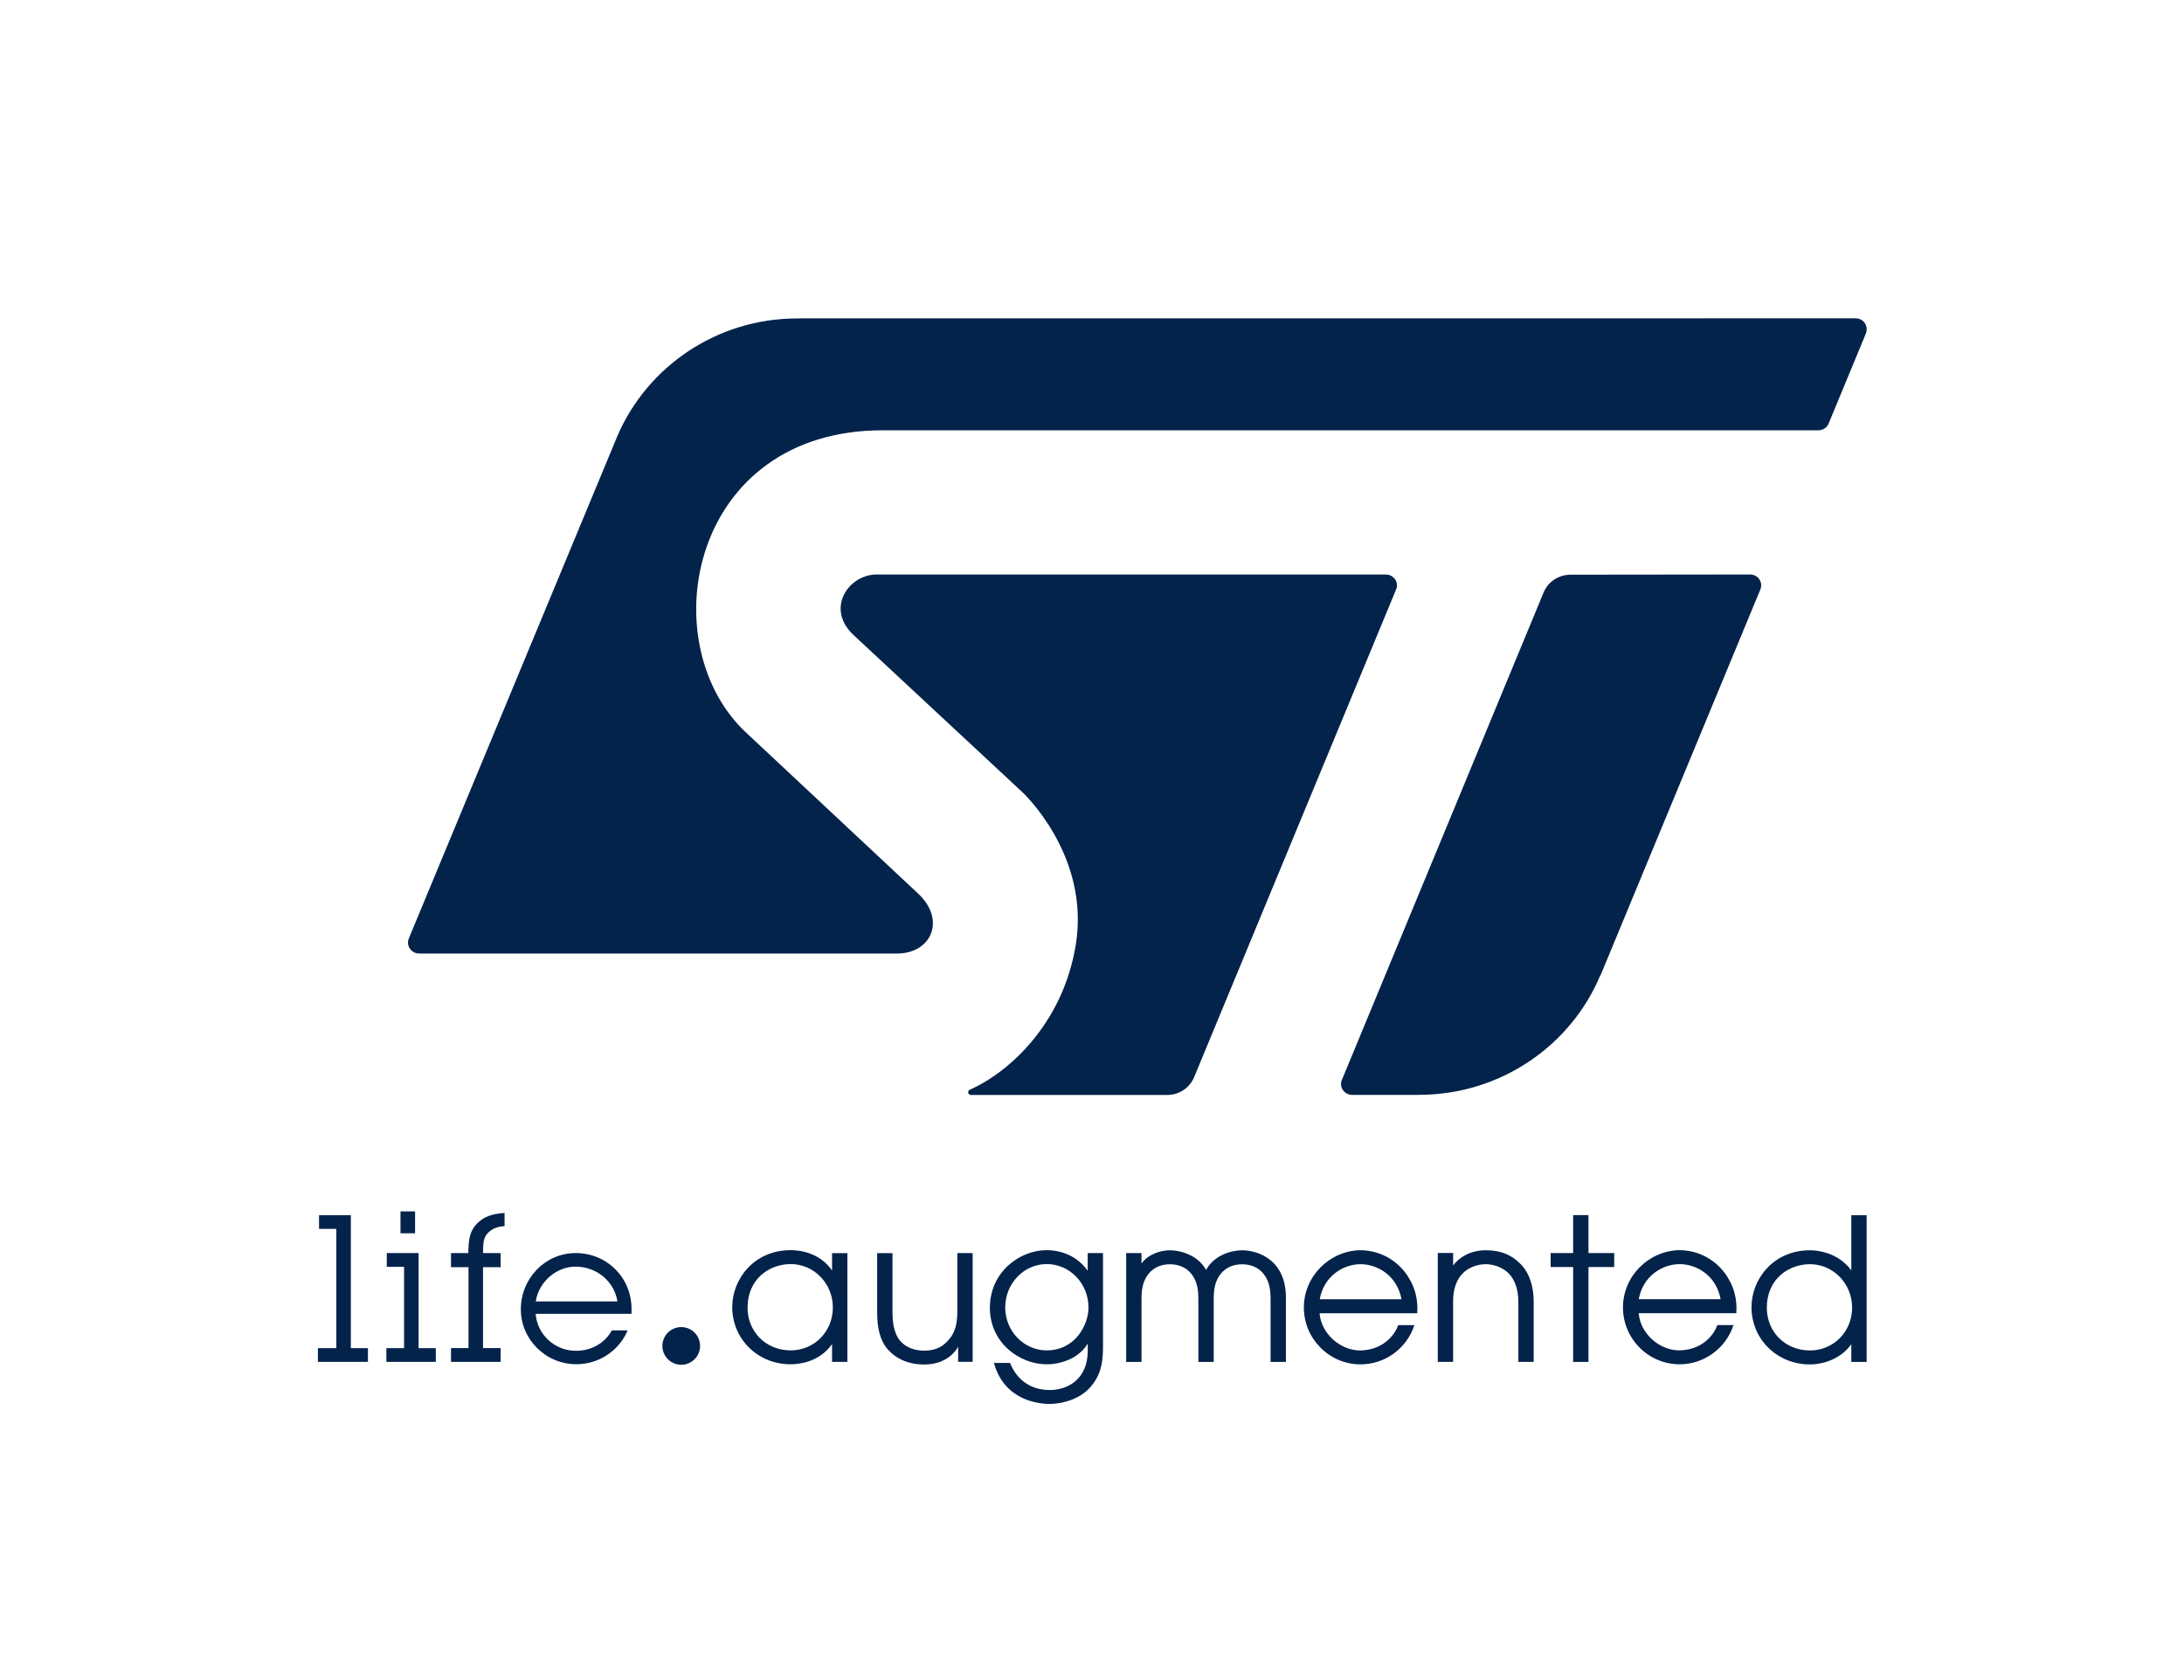
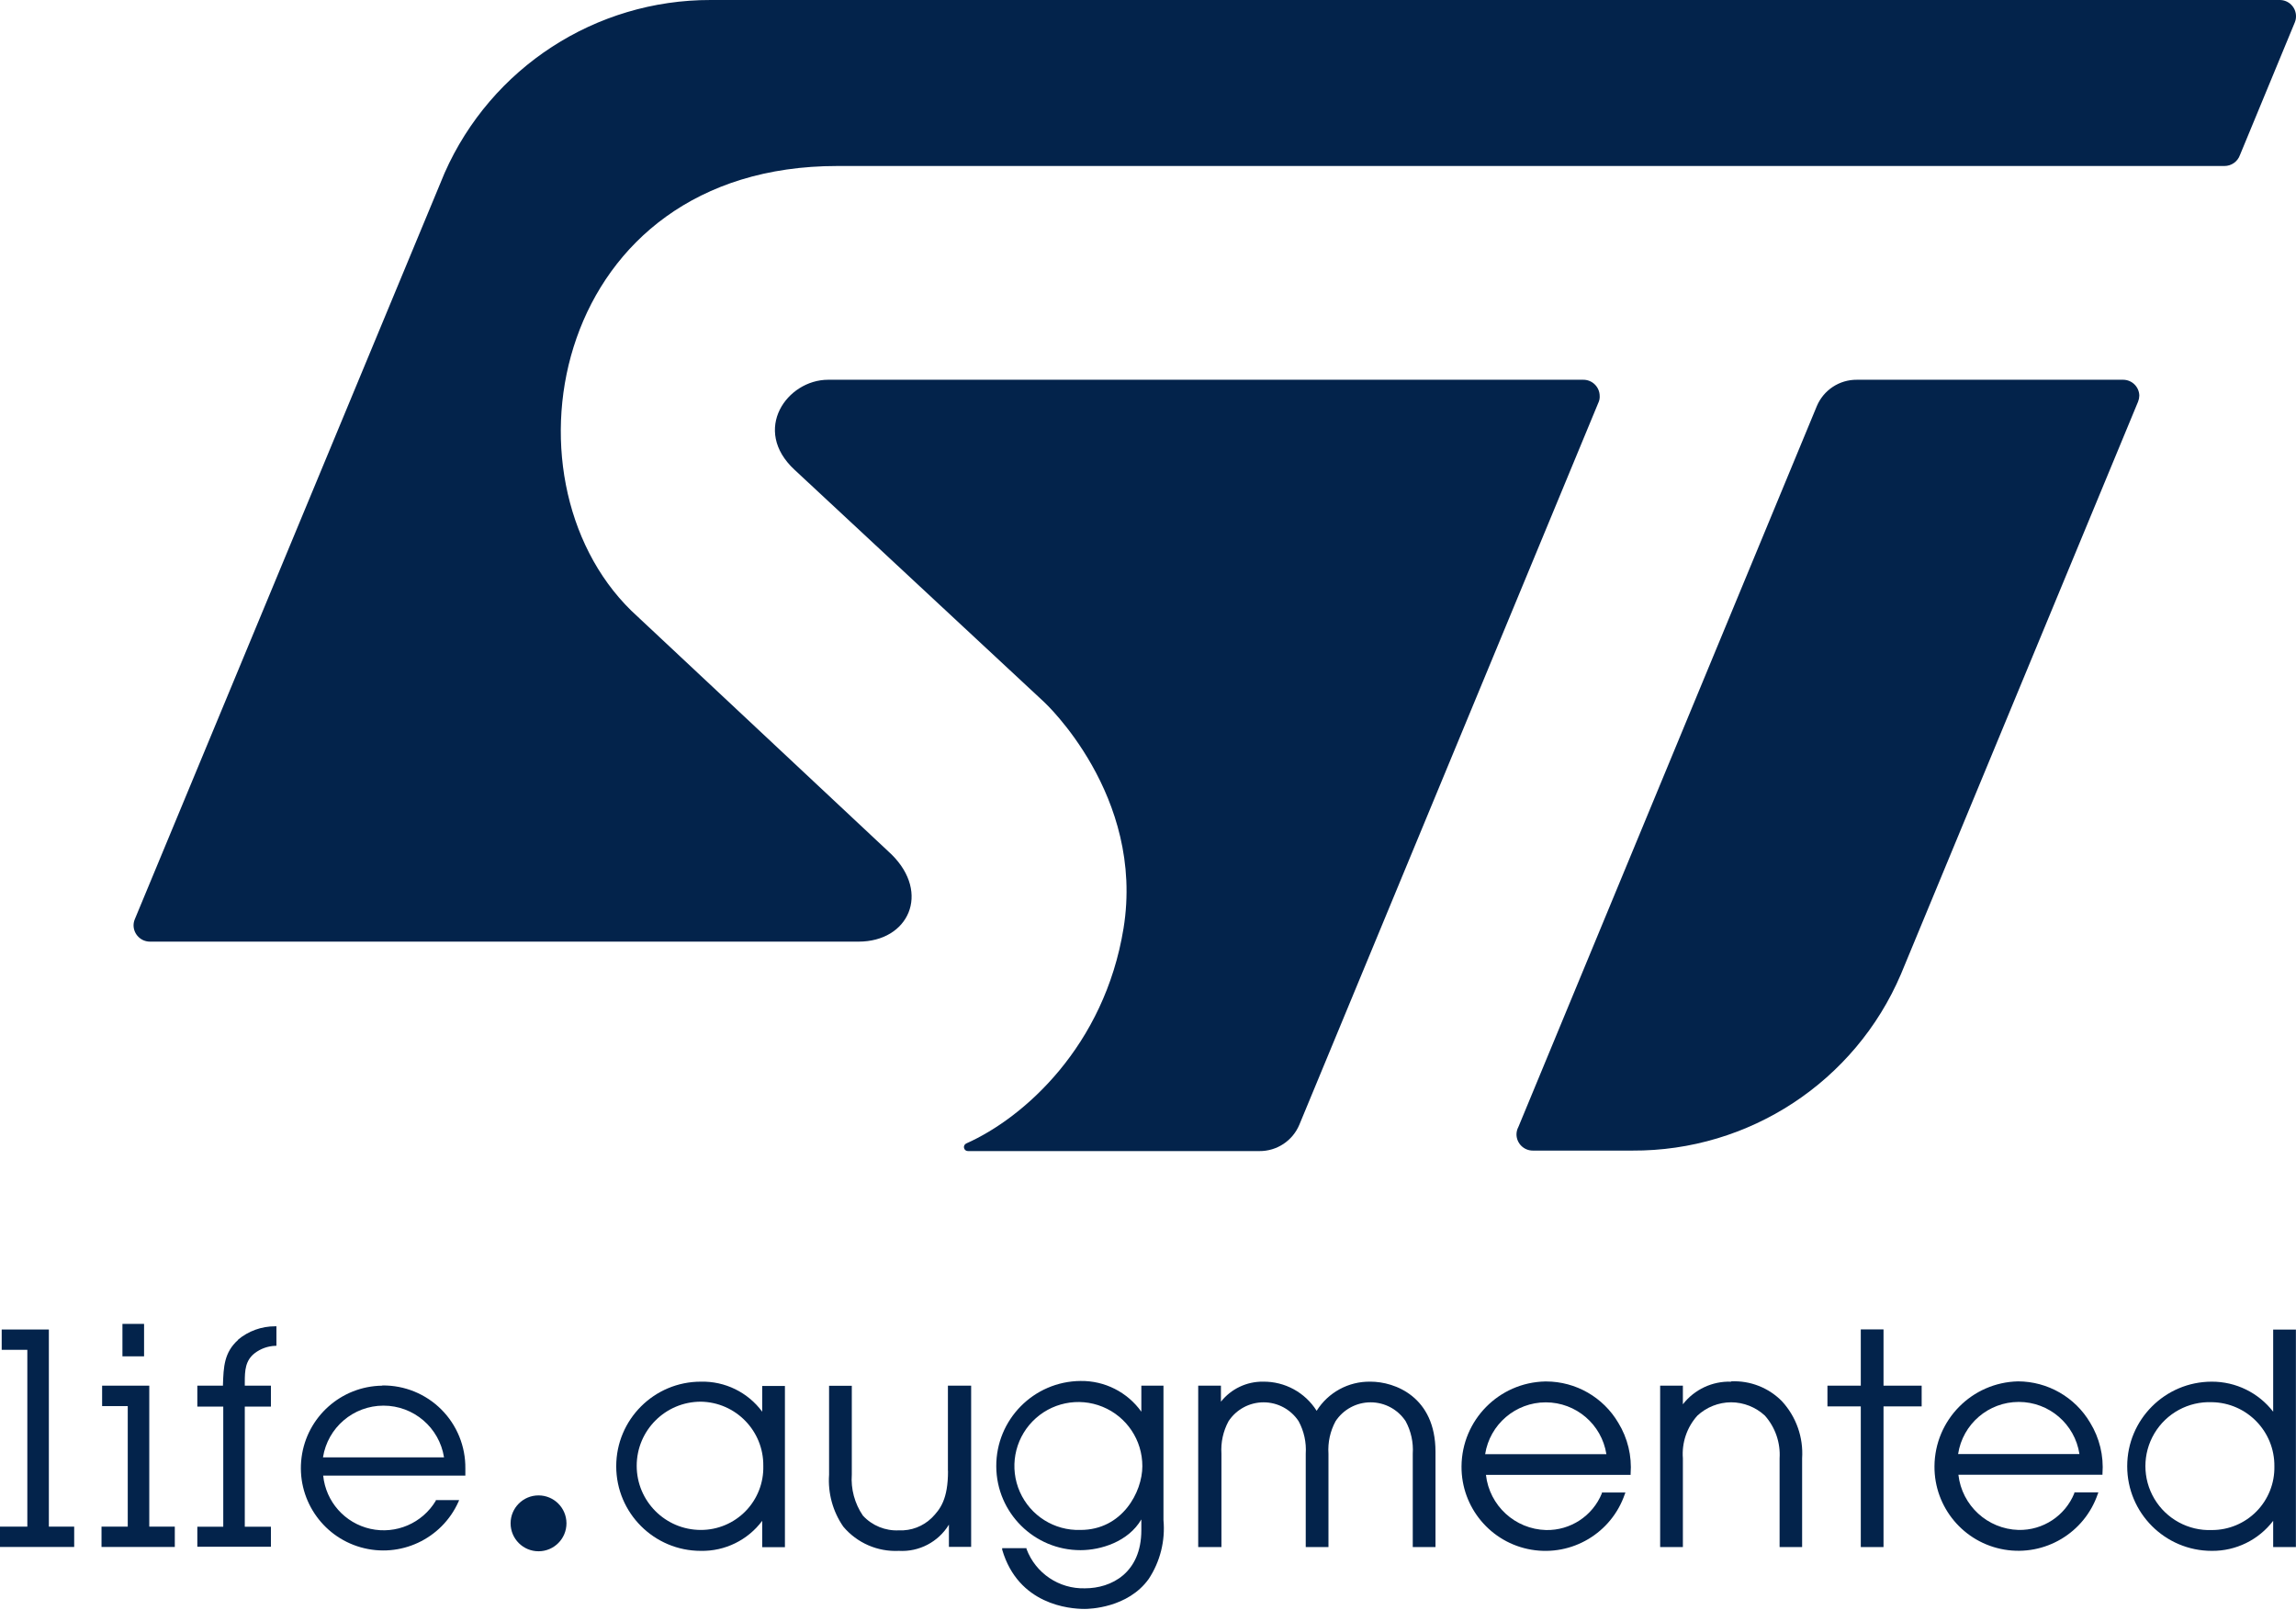
- <svg xmlns="http://www.w3.org/2000/svg" version="1.1" id="Logo" x="0px" y="0px" viewBox="0 0 323.38 248.66" style="enable-background:new 0 0 323.38 248.66;" xml:space="preserve">
-   <style type="text/css">
- 	.st0{fill:#03234B;}
- </style>
-   <g>
-     <g>
-       <g>
-         <path class="st0" d="M117.08,199.94c-3.64,0-6.39-2.72-6.39-6.33c0-4.23,3.21-6.45,6.39-6.45c3.44,0,6.24,2.88,6.24,6.42     C123.32,197.15,120.58,199.94,117.08,199.94 M123.2,188.11c-1.88-2.71-4.89-3.01-6.13-3.01c-5.42,0-8.65,4.28-8.65,8.42     c0,4.76,3.8,8.48,8.65,8.48c1.22,0,4.22-0.3,6.13-2.99v2.63h2.27v-16.1h-2.27V188.11z" />
-         <path class="st0" d="M141.76,194.05c0,2.82-0.77,3.82-1.62,4.68c-0.84,0.84-1.91,1.25-3.28,1.25c-1.53,0-2.74-0.5-3.6-1.47     c-0.74-0.93-1.11-2.28-1.11-4.11v-8.86h-2.27v8.89c0,2.28,0.48,4.02,1.42,5.18c0.73,0.91,2.41,2.42,5.55,2.42     c3.15,0,4.56-1.81,5.02-2.62v2.22h2.15v-16.1h-2.27V194.05z" />
-         <path class="st0" d="M154.99,199.94c-3.39,0-6.15-2.85-6.15-6.36c0-3.54,2.76-6.42,6.15-6.42c3.41,0,6.18,2.88,6.18,6.42     C161.18,196.14,159.21,199.94,154.99,199.94 M161.06,188.17c-1.94-2.77-4.87-3.07-6.07-3.07c-4.05,0-8.42,3.26-8.42,8.54     c0,5.17,4.37,8.36,8.42,8.36c2,0,4.76-0.83,6.07-3.07V200c0,4.28-3.04,5.81-5.63,5.81c-3.85,0-5.37-2.75-5.84-3.93l-0.03-0.08     h-2.39l0.04,0.15c1.61,5.5,6.72,5.92,8.24,5.92c0.43,0,4.31-0.08,6.4-2.98c1.47-1.98,1.47-4.14,1.47-5.88v-13.48h-2.27V188.17z" />
-         <path class="st0" d="M183.92,185.12c-1.42,0-4.09,0.62-5.34,2.91c-1.25-2.29-3.93-2.91-5.35-2.91c-1.45,0-3.27,0.62-4.21,1.96     v-1.55h-2.27v16.12h2.27v-9.32c0-1.65,0.28-2.49,0.71-3.25c0.72-1.22,1.96-1.89,3.5-1.89c1.54,0,2.78,0.67,3.5,1.89     c0.43,0.76,0.71,1.61,0.71,3.25v9.32h2.27v-9.32c0-1.65,0.28-2.49,0.71-3.25c0.72-1.22,1.96-1.89,3.5-1.89     c1.54,0,2.78,0.67,3.5,1.89c0.43,0.76,0.71,1.61,0.71,3.25v9.32h2.27v-9.56C190.4,186.59,186.33,185.12,183.92,185.12" />
-         <path class="st0" d="M195.41,192.37c0.6-3.41,3.47-5.19,6.04-5.19c2.47,0,5.4,1.63,6.07,5.19H195.41z M201.42,185.11     c-4.61,0.09-8.36,3.89-8.36,8.48c0,4.64,3.77,8.42,8.39,8.42c3.56,0,6.75-2.27,7.92-5.65l0.06-0.16h-2.4l-0.03,0.08     c-0.61,1.65-2.44,3.61-5.58,3.67c-3.04,0-5.82-2.56-6.03-5.51h14.45l0.01-0.11c0.11-1.9-0.31-3.61-1.23-5.09     C207.48,187.26,205,185.14,201.42,185.11" />
-         <path class="st0" d="M219.98,185.12c-2.38,0-4.04,1.16-4.82,2.26v-1.86h-2.27v16.12h2.27v-8.86c-0.03-1.83,0.49-3.34,1.45-4.27     c1.27-1.24,2.9-1.33,3.37-1.33c0.47,0,2.1,0.1,3.37,1.33c0.95,0.92,1.47,2.44,1.47,4.27v8.86h2.27v-8.86     c0-2.44-0.69-4.41-2.01-5.69C223.72,185.73,222.15,185.12,219.98,185.12" />
-         <polygon class="st0" points="235.2,179.91 232.93,179.91 232.93,185.53 229.6,185.53 229.6,187.6 232.93,187.6 232.93,201.65      235.2,201.65 235.2,187.6 239.01,187.6 239.01,185.53 235.2,185.53    " />
-         <path class="st0" d="M242.65,192.36c0.6-3.41,3.48-5.19,6.05-5.19c2.47,0,5.4,1.63,6.07,5.19H242.65z M248.67,185.1     c-4.61,0.09-8.36,3.89-8.36,8.48c0,4.64,3.76,8.42,8.39,8.42c3.56,0,6.74-2.27,7.92-5.65l0.06-0.16h-2.4l-0.03,0.08     c-0.61,1.65-2.43,3.61-5.58,3.67c-3.03,0-5.82-2.56-6.03-5.51h14.45l0.01-0.11c0.11-1.9-0.31-3.61-1.23-5.09     C254.73,187.25,252.24,185.13,248.67,185.1" />
-         <path class="st0" d="M268,199.95c-3.64,0-6.39-2.72-6.39-6.33c0-4.23,3.21-6.44,6.39-6.44c3.44,0,6.24,2.88,6.24,6.42     C274.24,197.16,271.5,199.95,268,199.95 M274.12,179.92v8.17c-2.04-2.75-5.19-2.97-6.13-2.97c-5.42,0-8.65,4.28-8.65,8.42     c0,4.75,3.8,8.48,8.65,8.48c1.95,0,4.57-0.8,6.13-2.99v2.62h2.27v-21.72H274.12z" />
-       </g>
-       <g>
-         <rect x="59.3" y="179.36" class="st0" width="2.16" height="3.24" />
-         <polygon class="st0" points="51.95,179.92 47.24,179.92 47.24,181.95 49.8,181.95 49.8,199.61 47.07,199.61 47.07,201.64      54.48,201.64 54.48,199.61 51.95,199.61    " />
-         <polygon class="st0" points="61.98,185.53 57.27,185.53 57.27,187.57 59.83,187.57 59.83,199.61 57.21,199.61 57.21,201.64      64.53,201.64 64.53,199.61 61.98,199.61    " />
-         <path class="st0" d="M70.86,180.95c-1.41,1.26-1.46,2.71-1.52,4.47v0.11h-2.56v2.09h2.59v11.98h-2.59v2.04h7.35v-2.04h-2.61     v-11.98h2.61v-2.09h-2.61l0-0.35c0.03-1.16,0.05-2.17,1.03-2.9c0.52-0.43,1.2-0.66,2.05-0.73l0.11-0.01v-1.95l-0.12,0.01     C72.9,179.72,71.75,180.13,70.86,180.95" />
-         <path class="st0" d="M79.33,192.69c0.42-2.85,3.02-5.15,5.87-5.15c3.14,0,5.74,2.16,6.22,5.15H79.33z M85.23,185.53     c-4.47,0-8.11,3.73-8.11,8.32c0,4.49,3.69,8.14,8.23,8.14c3.24,0,6.19-1.9,7.51-4.84l0.07-0.17h-2.33l-0.04,0.06     c-1.08,1.88-3.01,2.96-5.28,2.96c-3.14,0-5.73-2.39-5.97-5.47h14.2v-0.71C93.52,189.17,89.88,185.53,85.23,185.53" />
-         <path class="st0" d="M100.87,202.07c1.54,0,2.79-1.25,2.79-2.79c0-1.54-1.25-2.79-2.79-2.79c-1.54,0-2.79,1.25-2.79,2.79     C98.08,200.82,99.33,202.07,100.87,202.07" />
-       </g>
+ <svg xmlns="http://www.w3.org/2000/svg" viewBox="0 0 229.33 160.74">
+   <defs>
+     <style>.cls-1{fill:#03234b;}</style>
+   </defs>
+   <g id="Layer_2" data-name="Layer 2">
+     <g id="Logo">
+       <path class="cls-1" d="M70,152.81A6.39,6.39,0,1,1,70,140a6.34,6.34,0,0,1,6.24,6.42A6.23,6.23,0,0,1,70,152.81M76.13,141A7.39,7.39,0,0,0,70,138a8.45,8.45,0,1,0,0,16.9,7.47,7.47,0,0,0,6.13-3v2.63H78.4v-16.1H76.13Z" />
+       <path class="cls-1" d="M94.69,146.92c0,2.82-.77,3.82-1.62,4.68a4.39,4.39,0,0,1-3.28,1.25,4.58,4.58,0,0,1-3.6-1.47,6.46,6.46,0,0,1-1.11-4.11v-8.86H82.81v8.89a8.12,8.12,0,0,0,1.42,5.18,6.82,6.82,0,0,0,5.55,2.42,5.48,5.48,0,0,0,5-2.62v2.22H97V138.4H94.68v8.52Z" />
+       <path class="cls-1" d="M107.92,152.81a6.39,6.39,0,1,1,6.18-6.36c0,2.56-2,6.36-6.18,6.36M114,141a7.33,7.33,0,0,0-6.07-3.07,8.49,8.49,0,0,0-8.42,8.54,8.41,8.41,0,0,0,8.42,8.36c2,0,4.76-.83,6.07-3.07v1.07c0,4.28-3,5.81-5.63,5.81a6.05,6.05,0,0,1-5.84-3.93l0-.08H100.1l0,.15c1.61,5.5,6.72,5.92,8.24,5.92.43,0,4.31-.08,6.4-3a9.16,9.16,0,0,0,1.47-5.88V138.4H114V141Z" />
+       <path class="cls-1" d="M136.85,138a6.21,6.21,0,0,0-5.34,2.91,6.23,6.23,0,0,0-5.35-2.91,5.29,5.29,0,0,0-4.21,2V138.4h-2.27v16.12H122V145.2a6,6,0,0,1,.71-3.25,4.19,4.19,0,0,1,7,0,6,6,0,0,1,.71,3.25v9.32h2.27V145.2a6,6,0,0,1,.71-3.25,4.19,4.19,0,0,1,7,0,6,6,0,0,1,.71,3.25v9.32h2.27V145c0-5.5-4.07-7-6.48-7" />
+       <path class="cls-1" d="M148.34,145.24a6.13,6.13,0,0,1,12.11,0Zm6-7.26a8.54,8.54,0,0,0-8.36,8.48,8.38,8.38,0,0,0,16.31,2.77l.06-.16H160l0,.08a5.89,5.89,0,0,1-5.58,3.67,6.21,6.21,0,0,1-6-5.51h14.45v-.11a8.51,8.51,0,0,0-1.23-5.09,8.38,8.38,0,0,0-7.2-4.13" />
+       <path class="cls-1" d="M172.91,138a5.86,5.86,0,0,0-4.82,2.26v-1.86h-2.27v16.12h2.27v-8.86a5.72,5.72,0,0,1,1.45-4.27,5,5,0,0,1,3.37-1.33,5,5,0,0,1,3.37,1.33,5.87,5.87,0,0,1,1.47,4.27v8.86H180v-8.86a7.7,7.7,0,0,0-2-5.69,6.67,6.67,0,0,0-5.1-2" />
+       <polygon class="cls-1" points="188.13 132.78 185.86 132.78 185.86 138.4 182.53 138.4 182.53 140.47 185.86 140.47 185.86 154.52 188.13 154.52 188.13 140.47 191.94 140.47 191.94 138.4 188.13 138.4 188.13 132.78" />
+       <path class="cls-1" d="M195.58,145.23a6.13,6.13,0,0,1,12.12,0Zm6-7.26a8.54,8.54,0,0,0-8.36,8.48,8.38,8.38,0,0,0,16.31,2.77l.06-.16h-2.4l0,.08a5.88,5.88,0,0,1-5.58,3.67,6.22,6.22,0,0,1-6-5.51H210v-.11a8.51,8.51,0,0,0-1.23-5.09,8.39,8.39,0,0,0-7.2-4.13" />
+       <path class="cls-1" d="M220.93,152.82a6.39,6.39,0,1,1,0-12.77,6.34,6.34,0,0,1,6.24,6.42,6.23,6.23,0,0,1-6.24,6.35m6.12-20V141a7.72,7.72,0,0,0-6.13-3,8.45,8.45,0,1,0,0,16.9,7.62,7.62,0,0,0,6.13-3v2.62h2.27V132.8h-2.27Z" />
+       <rect class="cls-1" x="12.23" y="132.23" width="2.16" height="3.24" />
+       <polygon class="cls-1" points="4.88 132.79 0.17 132.79 0.17 134.82 2.73 134.82 2.73 152.48 0 152.48 0 154.51 7.41 154.51 7.41 152.48 4.88 152.48 4.88 132.79" />
+       <polygon class="cls-1" points="14.91 138.4 10.2 138.4 10.2 140.44 12.76 140.44 12.76 152.48 10.14 152.48 10.14 154.51 17.46 154.51 17.46 152.48 14.91 152.48 14.91 138.4" />
+       <path class="cls-1" d="M23.79,133.82c-1.41,1.26-1.46,2.71-1.52,4.47v.11H19.71v2.09H22.3v12H19.71v2h7.35v-2H24.45v-12h2.61V138.4H24.45v-.35c0-1.16.05-2.17,1-2.9a3.58,3.58,0,0,1,2.05-.73h.11v-1.95h-.12a5.76,5.76,0,0,0-3.73,1.35" />
+       <path class="cls-1" d="M32.26,145.56a6.12,6.12,0,0,1,12.09,0Zm5.9-7.16A8.23,8.23,0,1,0,45.79,150l.07-.17H43.53l0,.06a6.07,6.07,0,0,1-11.25-2.51h14.2v-.71a8.19,8.19,0,0,0-8.28-8.29" />
+       <path class="cls-1" d="M53.8,154.94A2.79,2.79,0,1,0,51,152.15a2.79,2.79,0,0,0,2.79,2.79" />
+       <path class="cls-1" d="M227.69,0H71A29,29,0,0,0,44.41,17.27L13.47,91.8a1.61,1.61,0,0,0-.13.63A1.64,1.64,0,0,0,15,94.05H85.75c5,0,7.22-4.84,3.3-8.71L63.06,61C49.4,47.63,55.26,16.58,83.63,16.58H222.18a1.64,1.64,0,0,0,1.55-1.09l5.48-13.25a1.59,1.59,0,0,0,.12-.62A1.62,1.62,0,0,0,227.69,0Z" />
+       <path class="cls-1" d="M212.08,37.93l-26.61,0a4.3,4.3,0,0,0-4,2.63l-29.81,72a1.58,1.58,0,0,0-.19.75,1.63,1.63,0,0,0,1.64,1.61h9.93A29,29,0,0,0,189.87,97.3l0,0,23.69-57.19a1.73,1.73,0,0,0,.12-.6A1.62,1.62,0,0,0,212.08,37.93Z" />
+       <path class="cls-1" d="M159.78,39.55a1.63,1.63,0,0,0-1.64-1.62H82.71c-4.09,0-7.67,5-3.34,9l24.92,23.19s10.09,9.3,7.93,22.61c-1.91,11.72-9.9,18.89-15.69,21.47h0a.4.4,0,0,0,.18.77h29.07a4.29,4.29,0,0,0,4-2.63l29.92-72.24A1.39,1.39,0,0,0,159.78,39.55Z" />
    </g>
-     <path class="st0" d="M274.76,47.13l-156.74,0.01c0,0,0.01,0.01,0.01,0.01c-11.89,0-22.11,7.11-26.55,17.25l-30.94,74.53   c-0.08,0.19-0.13,0.4-0.13,0.63c0,0.89,0.74,1.62,1.64,1.62l70.77,0c5.03,0,7.22-4.84,3.3-8.71l-25.99-24.32   c-13.66-13.39-7.8-44.44,20.57-44.44h138.55c0.72,0,1.33-0.46,1.55-1.09l5.48-13.25c0.08-0.19,0.12-0.4,0.12-0.62   C276.4,47.85,275.67,47.13,274.76,47.13z" />
-     <path class="st0" d="M259.15,85.06l-26.61,0.03c-1.79,0-3.34,1.08-3.98,2.63l-29.81,72.03c-0.12,0.22-0.19,0.48-0.19,0.75   c0,0.89,0.74,1.61,1.64,1.61l9.93,0l0-0.01c12.06,0,22.47-7.3,26.81-17.67c0,0,0.02,0.01,0.03,0.02l23.69-57.19   c0.07-0.19,0.12-0.39,0.12-0.6C260.78,85.78,260.05,85.06,259.15,85.06z" />
-     <path class="st0" d="M206.85,86.68c0-0.9-0.74-1.62-1.64-1.62h-75.43c-4.09,0-7.67,5.03-3.34,9.02l24.92,23.19   c0,0,10.09,9.3,7.93,22.61c-1.91,11.72-9.9,18.89-15.69,21.47l-0.02,0c-0.14,0.07-0.23,0.21-0.23,0.36c0,0.22,0.18,0.41,0.41,0.41   l29.07,0c1.8,0,3.34-1.08,3.98-2.63l29.92-72.24C206.81,87.07,206.85,86.88,206.85,86.68z" />
  </g>
</svg>
